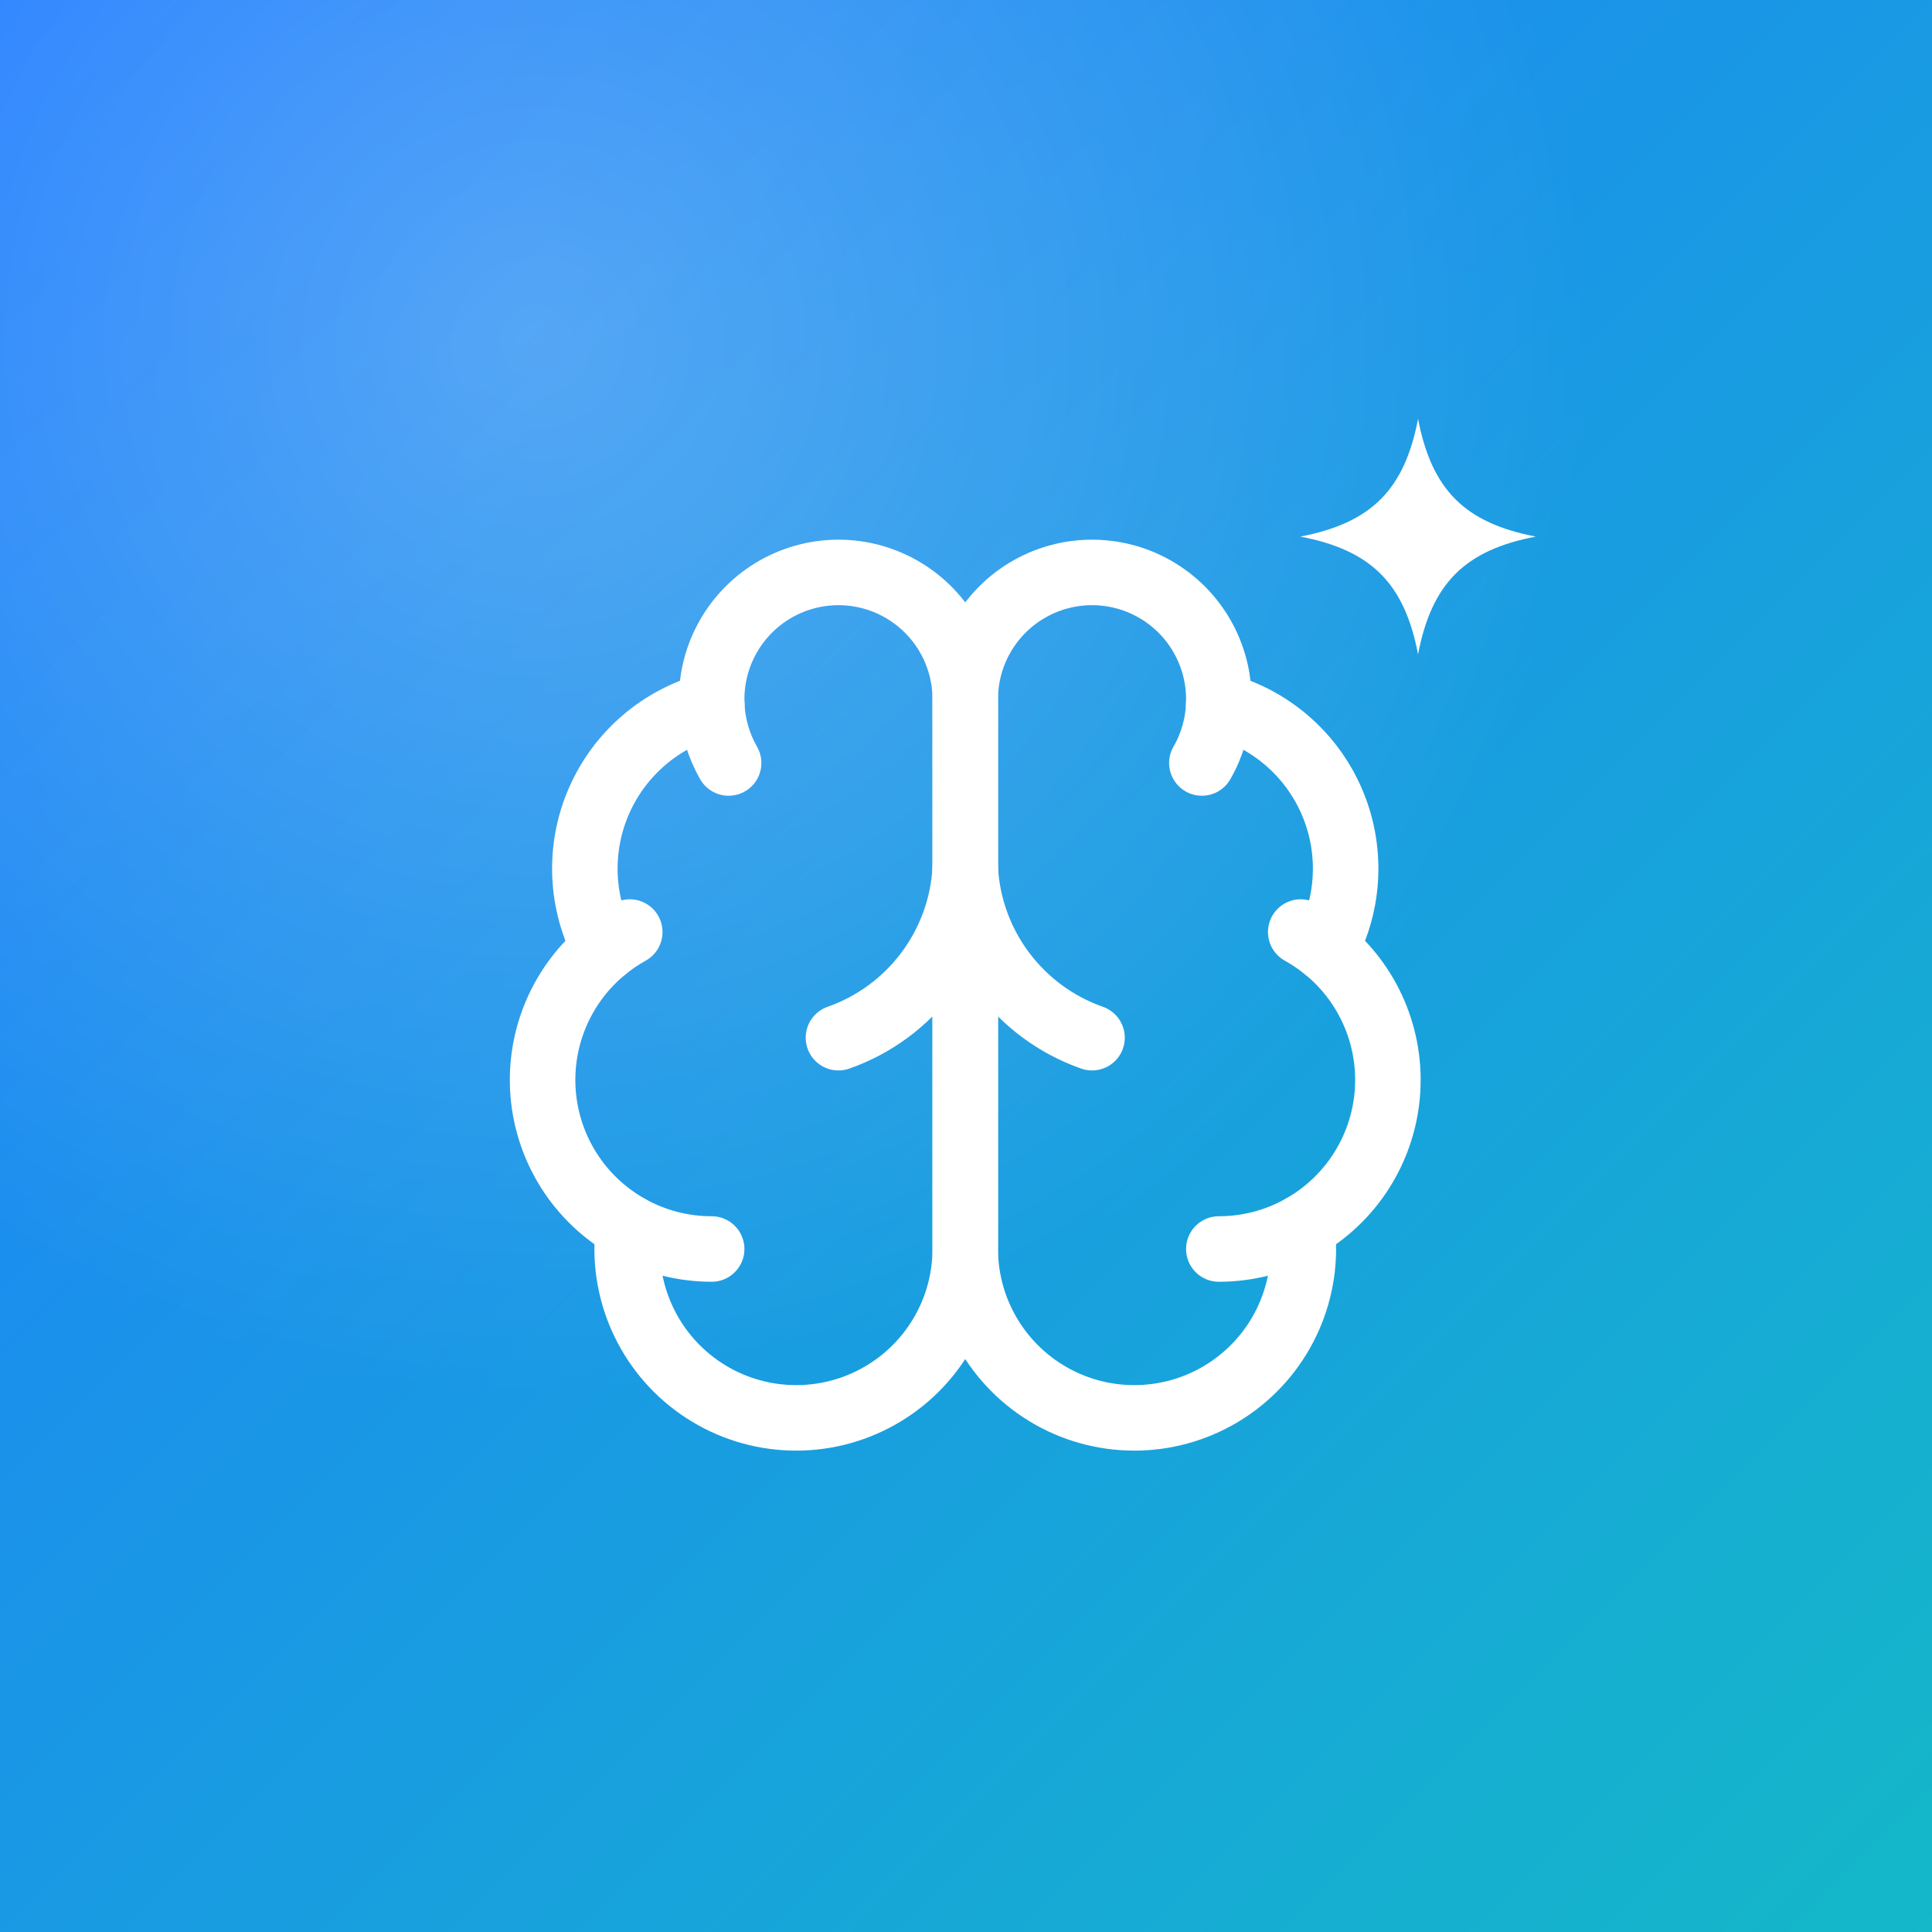
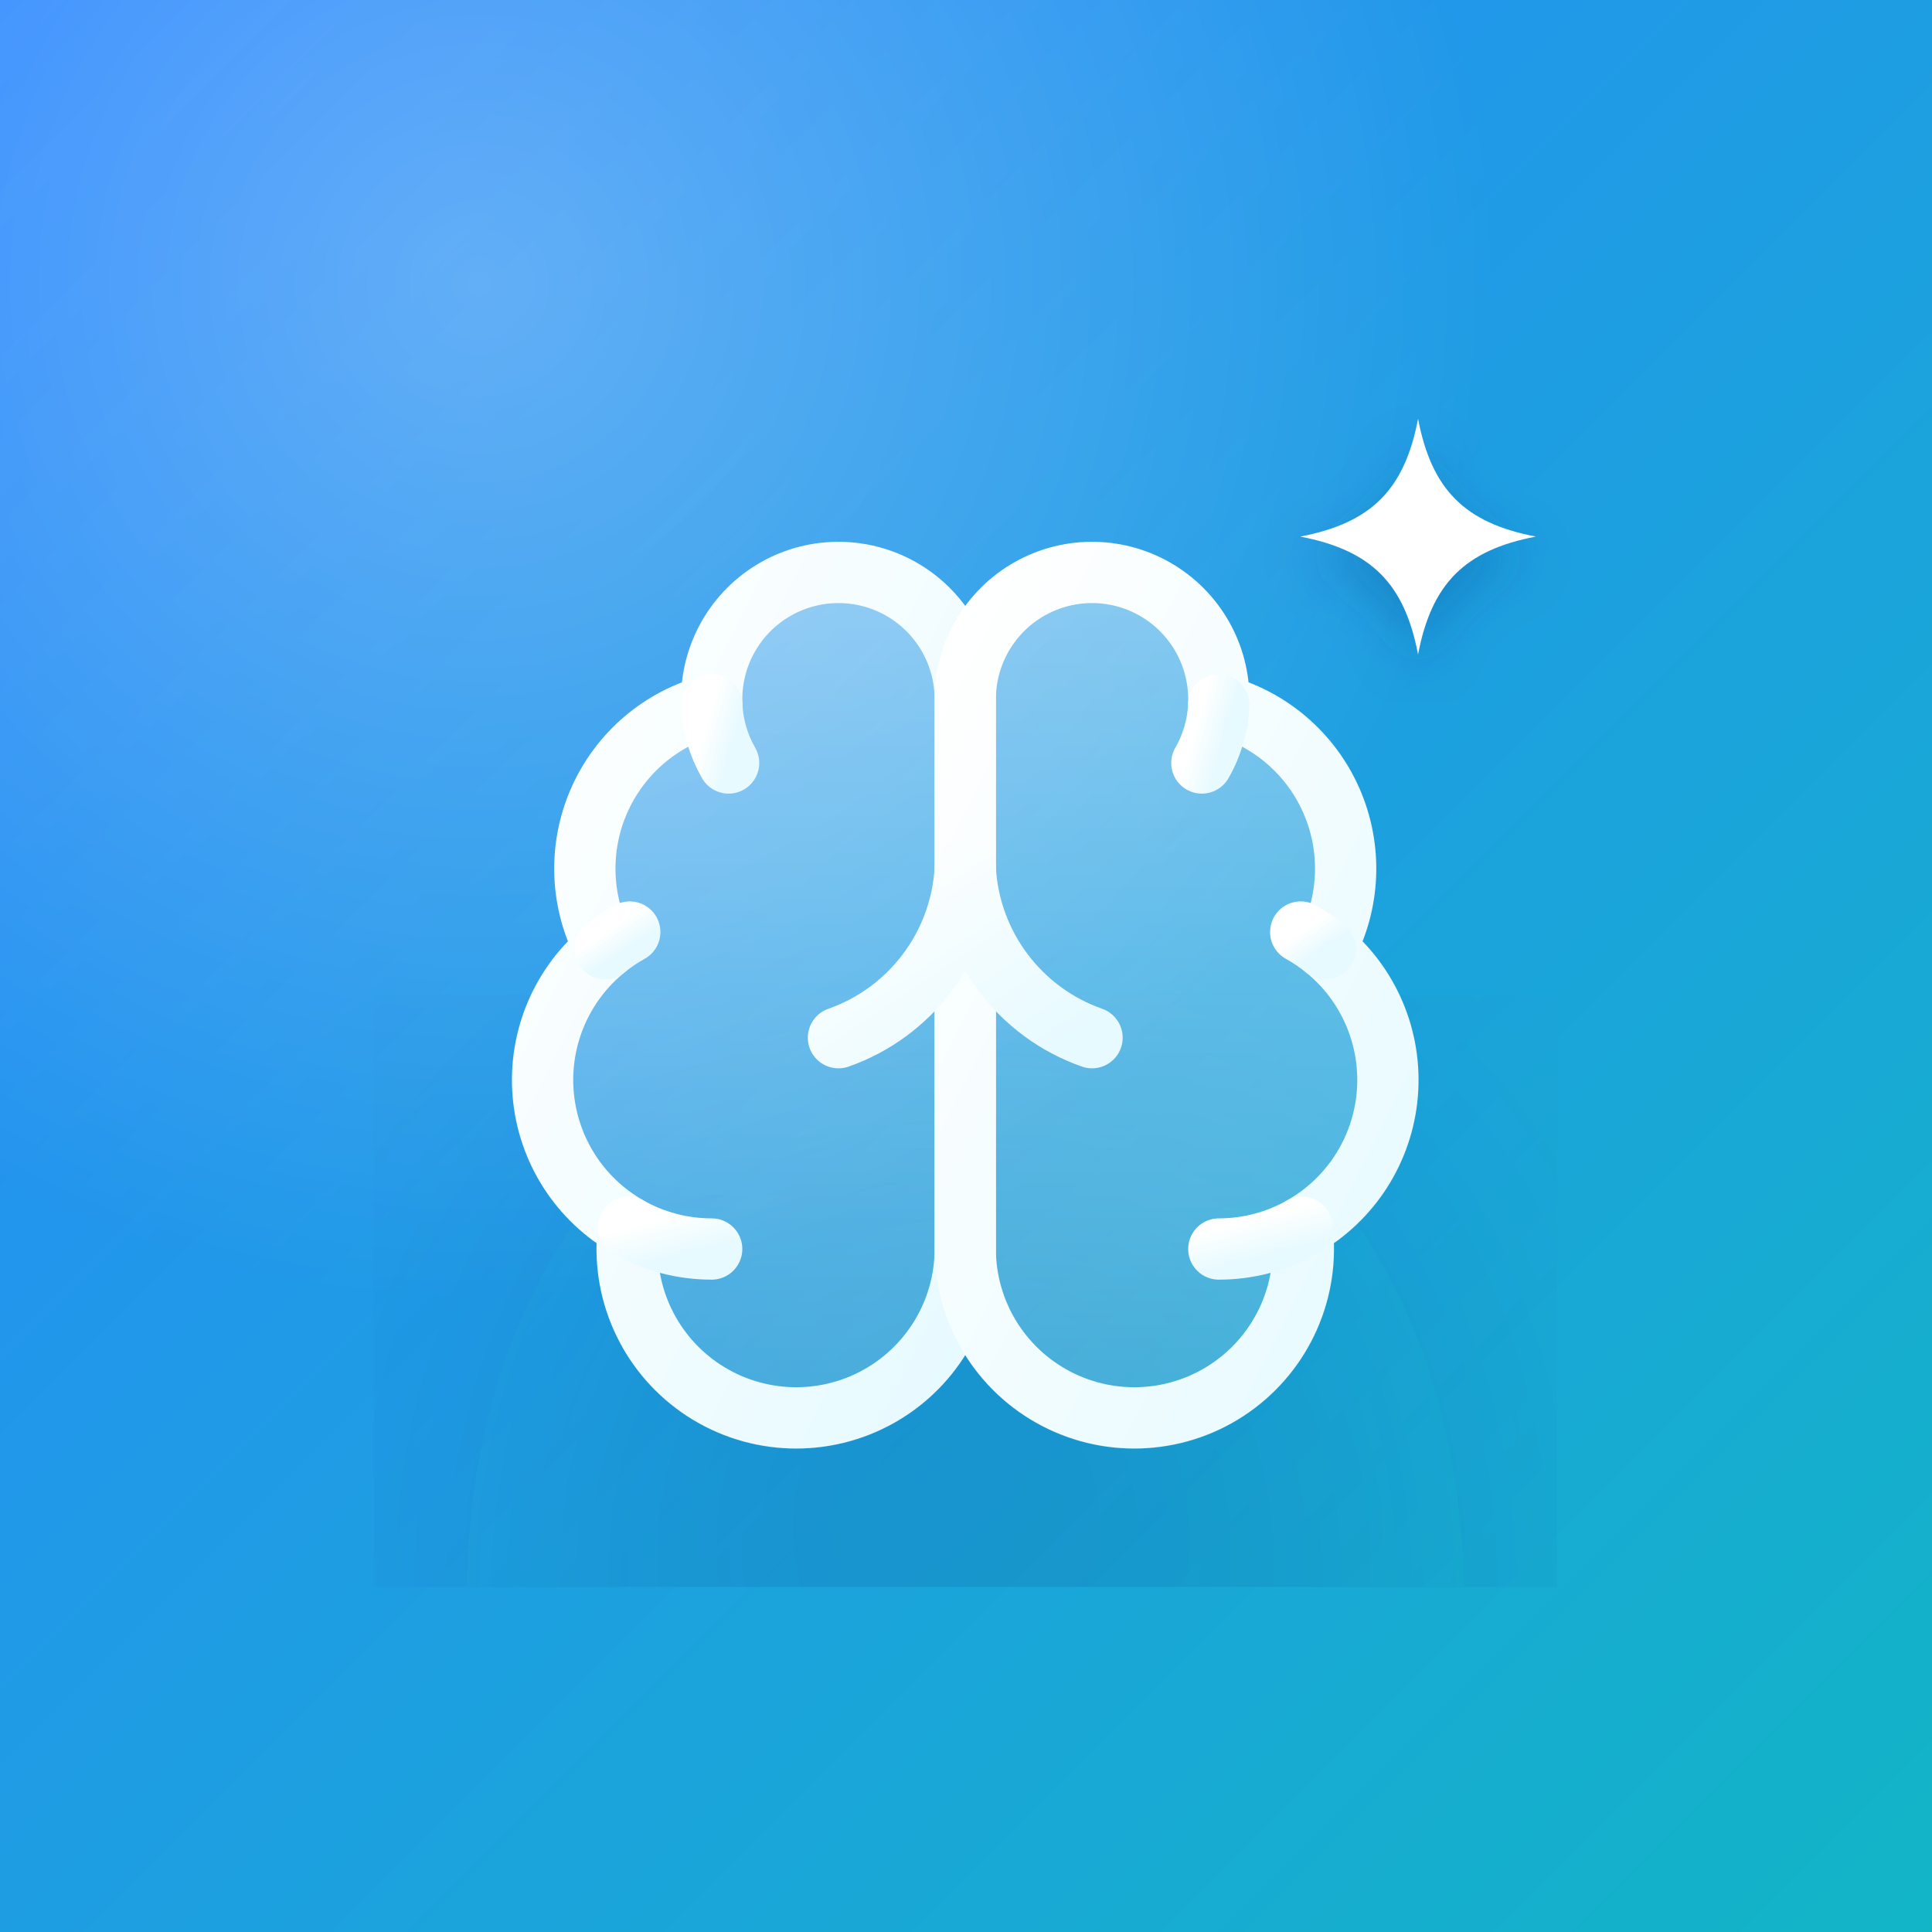
<svg xmlns="http://www.w3.org/2000/svg" viewBox="0 0 1024 1024">
  <defs>
    <linearGradient id="bg" x1="0" y1="0" x2="1" y2="1">
-       <stop offset="0" stop-color="#1E7BFF" />
-       <stop offset="1" stop-color="#14B8C8" />
+       <stop offset="0" stop-color="#2A86FF" />
+       <stop offset="1" stop-color="#12B5C6" />
    </linearGradient>
-     <radialGradient id="glow" cx="0.28" cy="0.18" r="0.9">
-       <stop offset="0" stop-color="#ffffff" stop-opacity="0.25" />
-       <stop offset="0.6" stop-color="#ffffff" stop-opacity="0" />
+     <radialGradient id="glow" cx="0.25" cy="0.15" r="0.95">
+       <stop offset="0" stop-color="#ffffff" stop-opacity="0.28" />
+       <stop offset="0.55" stop-color="#ffffff" stop-opacity="0" />
    </radialGradient>
+     <linearGradient id="frost" x1="0" y1="0" x2="0" y2="1">
+       <stop offset="0" stop-color="#ffffff" stop-opacity="0.42" />
+       <stop offset="1" stop-color="#ffffff" stop-opacity="0.14" />
+     </linearGradient>
+     <linearGradient id="rim" x1="0" y1="0" x2="1" y2="1">
+       <stop offset="0" stop-color="#ffffff" />
+       <stop offset="1" stop-color="#E6FAFF" />
+     </linearGradient>
+     <filter id="soft" x="-20%" y="-20%" width="140%" height="140%">
+       <feDropShadow dx="0" dy="14" stdDeviation="18" flood-color="#003A7A" flood-opacity="0.28" />
+     </filter>
  </defs>
  <rect width="1024" height="1024" fill="url(#bg)" />
  <rect width="1024" height="1024" fill="url(#glow)" />
  <g transform="translate(102 102) scale(.8)">
-     <g transform="translate(176 196) scale(28)" fill="none" stroke="#fff" stroke-width="1.55" stroke-linecap="round" stroke-linejoin="round">
-       <path d="M12 5a3 3 0 1 0-5.997.125 4 4 0 0 0-2.526 5.77 4 4 0 0 0 .556 6.588A4 4 0 1 0 12 18Z" />
-       <path d="M12 5a3 3 0 1 1 5.997.125 4 4 0 0 1 2.526 5.77 4 4 0 0 1-.556 6.588A4 4 0 1 1 12 18Z" />
-       <path d="M15 13a4.5 4.5 0 0 1-3-4 4.5 4.5 0 0 1-3 4" />
-       <path d="M17.599 6.5a3 3 0 0 0 .399-1.375" />
-       <path d="M6.003 5.125A3 3 0 0 0 6.401 6.5" />
-       <path d="M3.477 10.896a4 4 0 0 1 .585-.396" />
-       <path d="M19.938 10.5a4 4 0 0 1 .585.396" />
-       <path d="M6 18a4 4 0 0 1-1.967-.516" />
-       <path d="M19.967 17.484A4 4 0 0 1 18 18" />
+     <g transform="translate(176 196) scale(28)" filter="url(#soft)" stroke-linecap="round" stroke-linejoin="round">
+       <g fill="url(#frost)" stroke="none">
+         <path d="M12 5a3 3 0 1 0-5.997.125 4 4 0 0 0-2.526 5.77 4 4 0 0 0 .556 6.588A4 4 0 1 0 12 18Z" />
+         <path d="M12 5a3 3 0 1 1 5.997.125 4 4 0 0 1 2.526 5.77 4 4 0 0 1-.556 6.588A4 4 0 1 1 12 18Z" />
+       </g>
+       <g fill="none" stroke="url(#rim)" stroke-width="1.45">
+         <path d="M12 5a3 3 0 1 0-5.997.125 4 4 0 0 0-2.526 5.77 4 4 0 0 0 .556 6.588A4 4 0 1 0 12 18Z" />
+         <path d="M12 5a3 3 0 1 1 5.997.125 4 4 0 0 1 2.526 5.77 4 4 0 0 1-.556 6.588A4 4 0 1 1 12 18Z" />
+         <path d="M15 13a4.5 4.5 0 0 1-3-4 4.5 4.5 0 0 1-3 4" />
+         <path d="M17.599 6.5a3 3 0 0 0 .399-1.375" />
+         <path d="M6.003 5.125A3 3 0 0 0 6.401 6.5" />
+         <path d="M3.477 10.896a4 4 0 0 1 .585-.396" />
+         <path d="M19.938 10.5a4 4 0 0 1 .585.396" />
+         <path d="M6 18a4 4 0 0 1-1.967-.516" />
+         <path d="M19.967 17.484A4 4 0 0 1 18 18" />
+       </g>
    </g>
-     <path fill="#fff" d="M812 150c9 47 31 69 78 78-47 9-69 31-78 78-9-47-31-69-78-78 47-9 69-31 78-78Z" />
+     <path fill="#fff" filter="url(#soft)" d="M812 150c9 47 31 69 78 78-47 9-69 31-78 78-9-47-31-69-78-78 47-9 69-31 78-78Z" />
  </g>
</svg>
